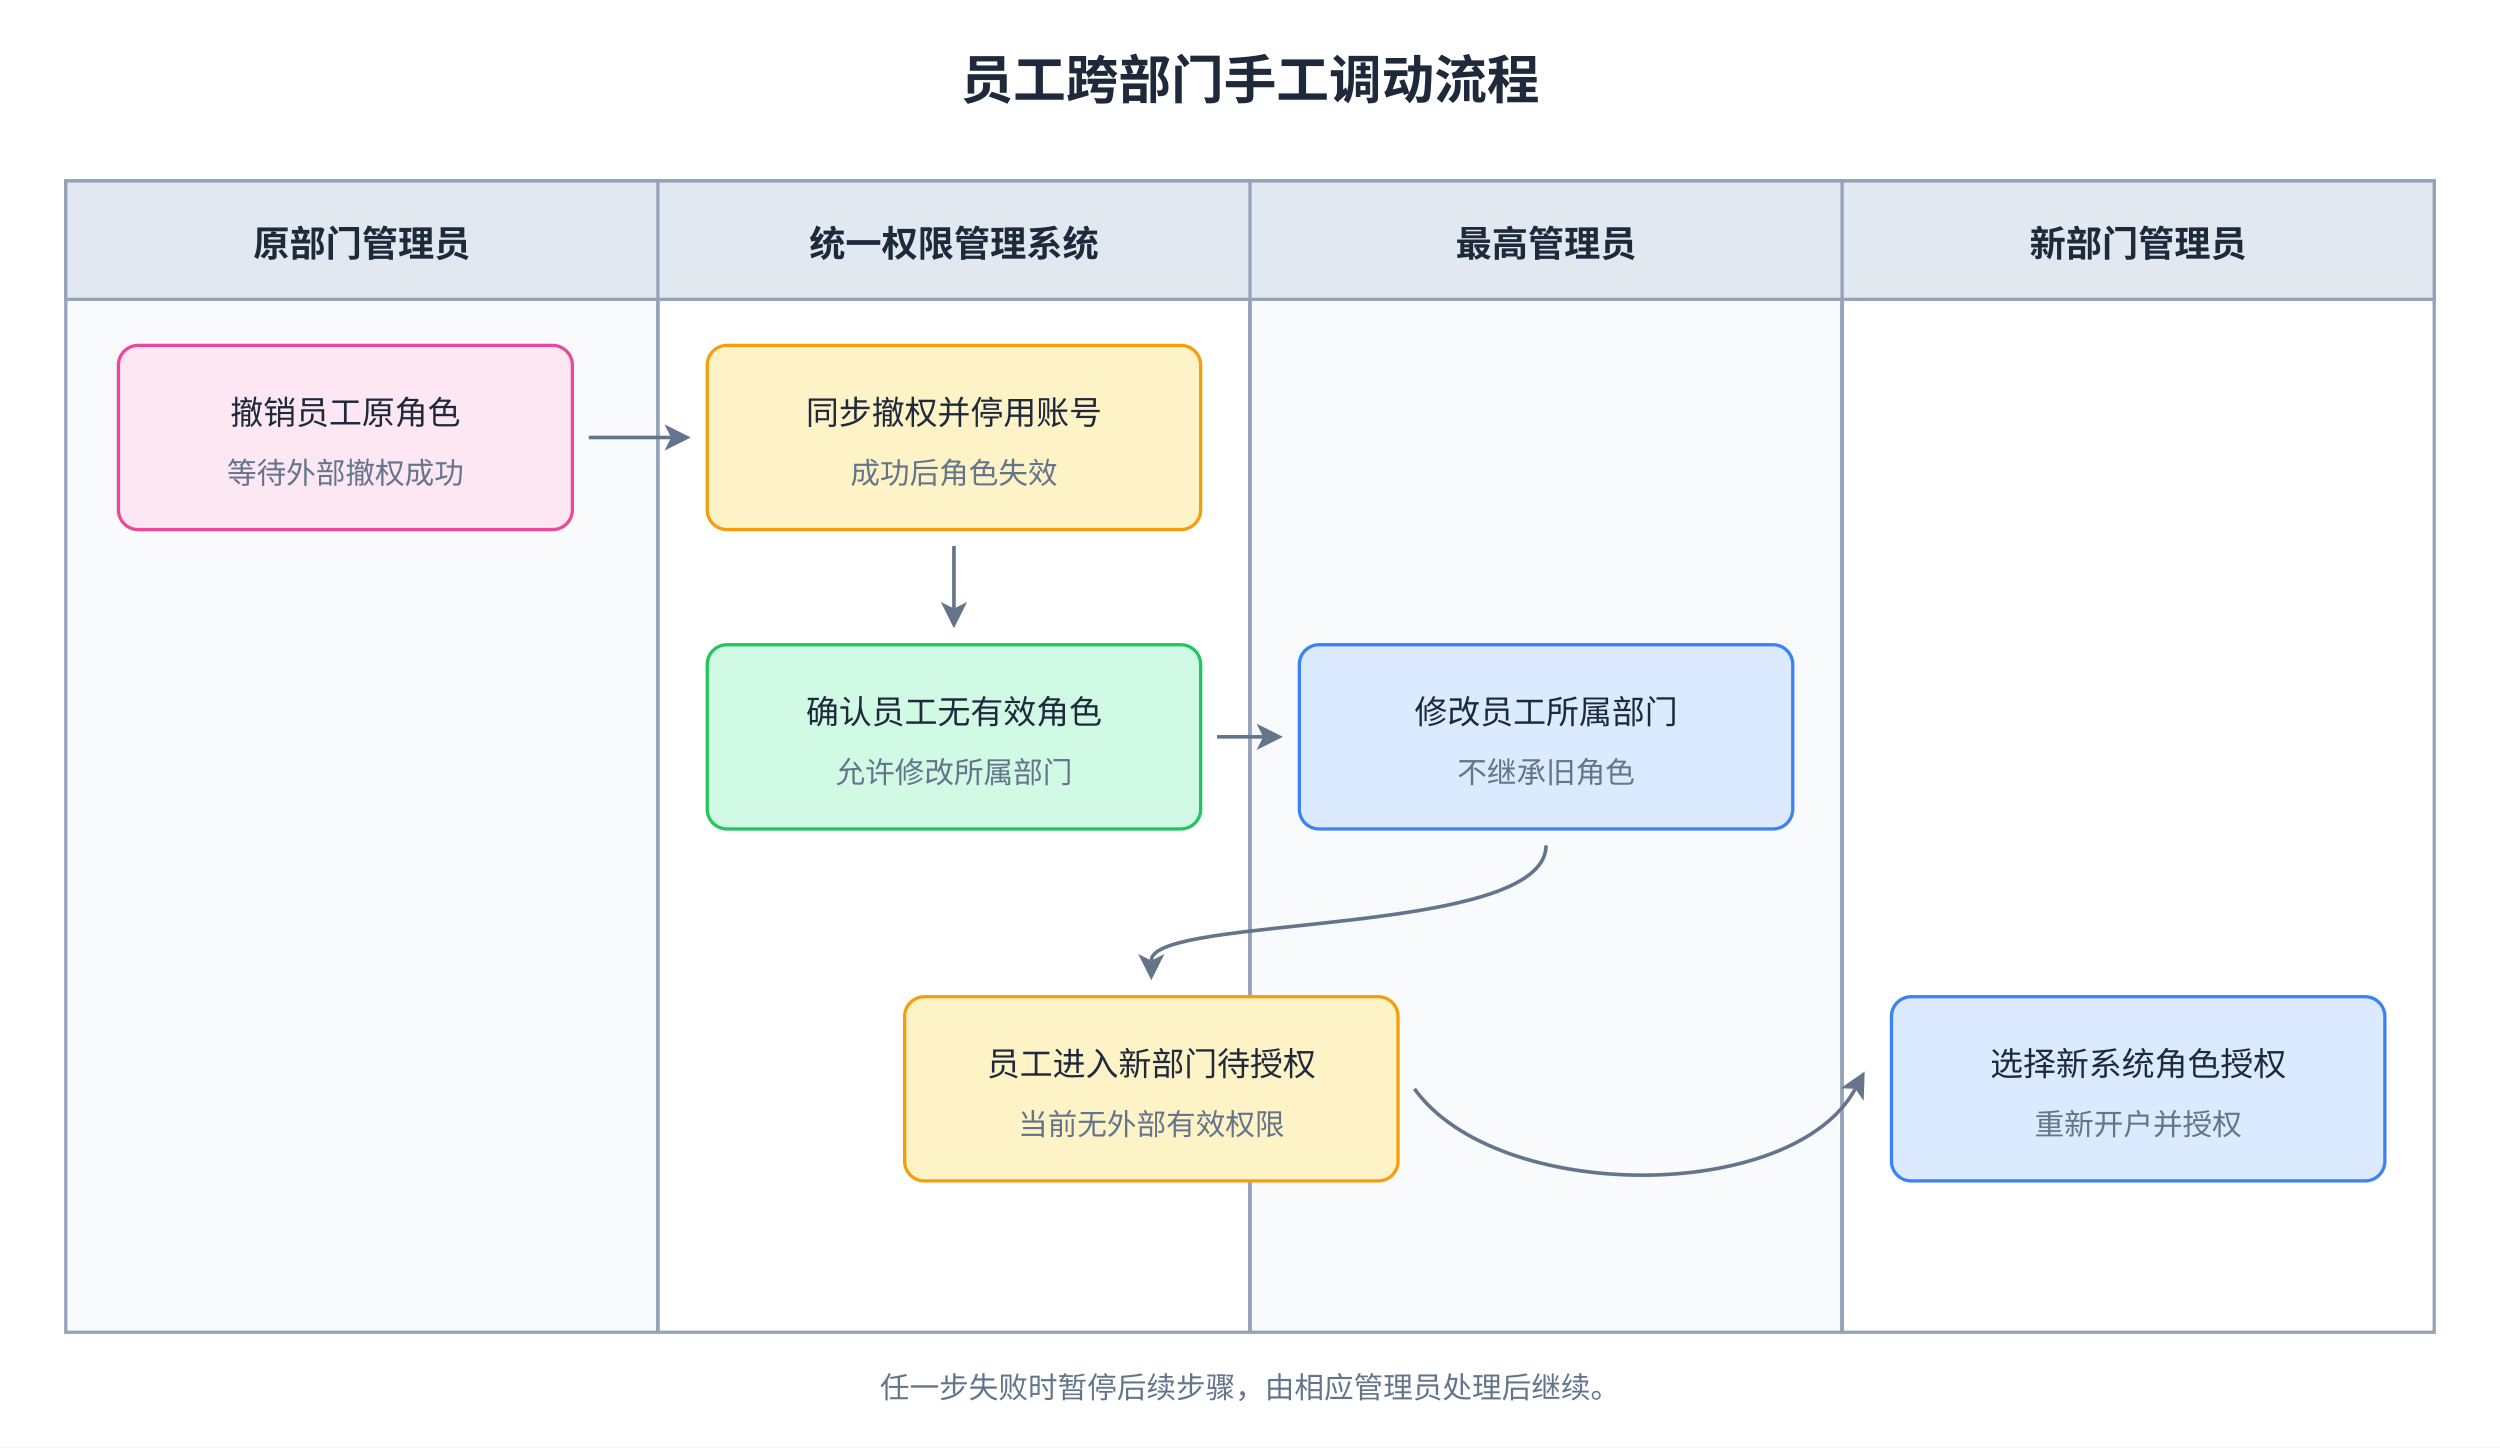
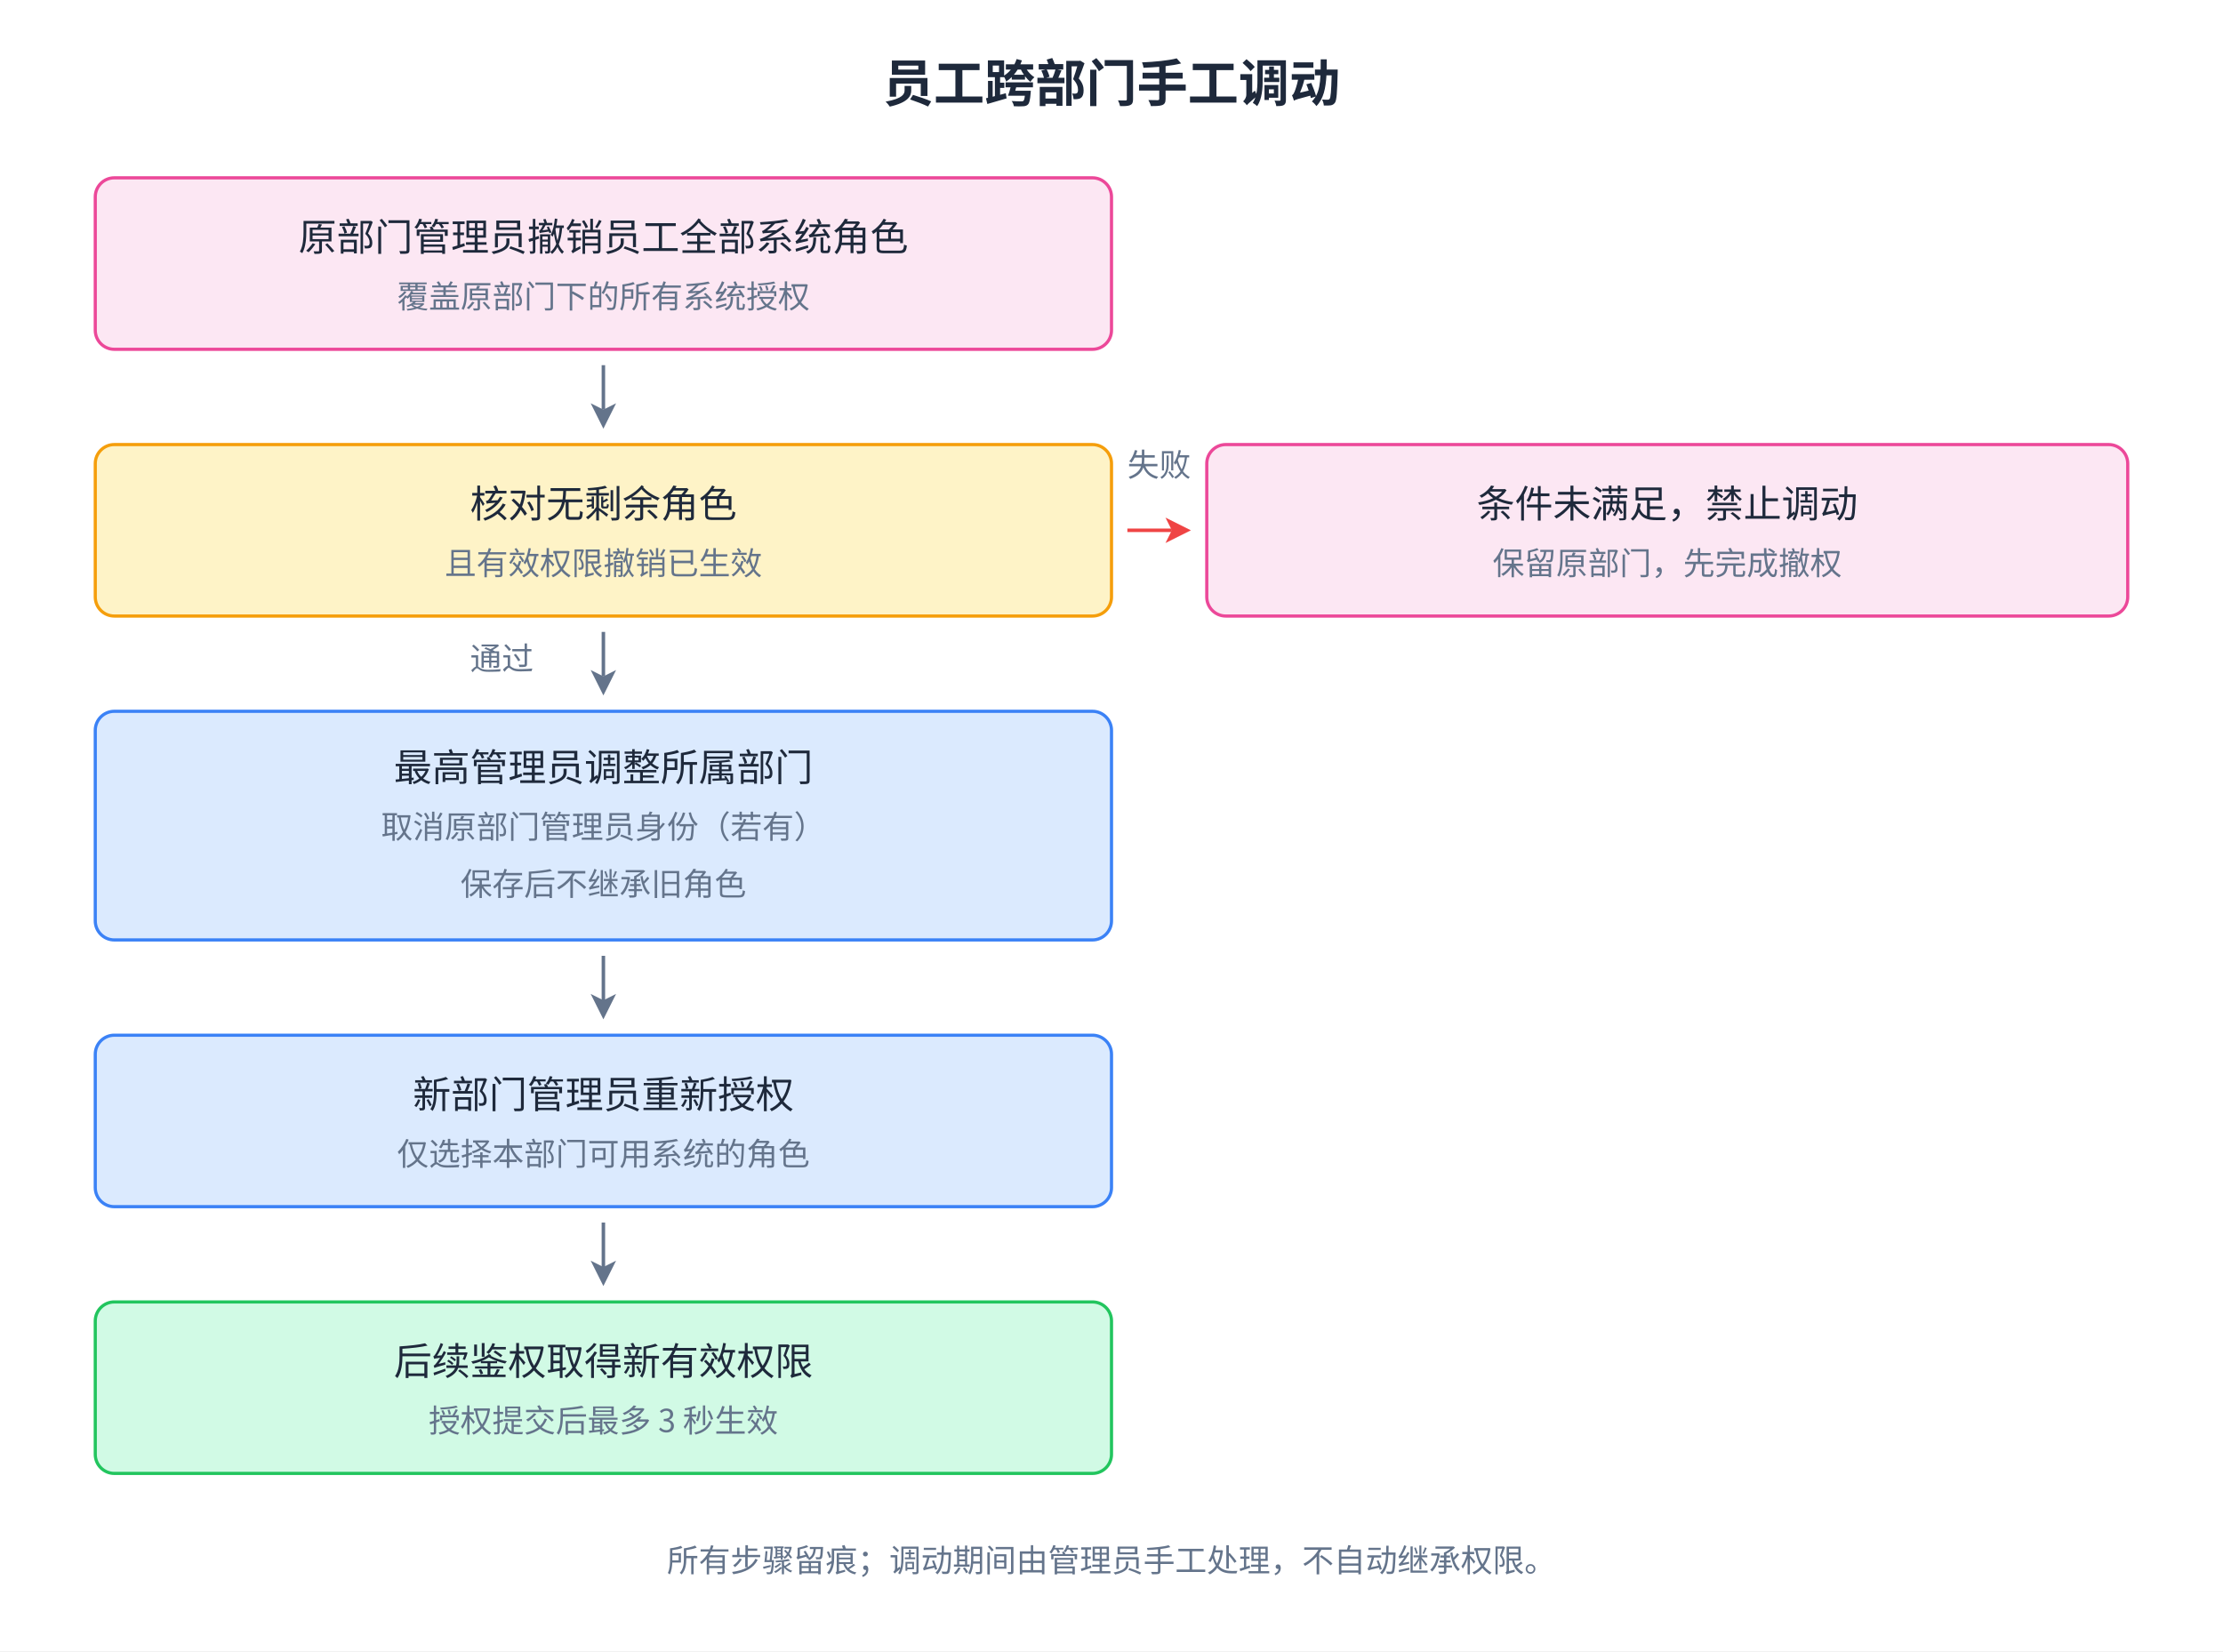
- <svg xmlns="http://www.w3.org/2000/svg" viewBox="0 0 760 440" width="760">
+ <svg xmlns="http://www.w3.org/2000/svg" viewBox="0 0 700 520" width="700" role="img" aria-labelledby="title desc">
  <defs>
    <marker id="arrow" markerWidth="8" markerHeight="8" refX="2" refY="4" orient="auto" markerUnits="userSpaceOnUse">
      <path d="M0,0 L8,4 L0,8 L2,4 z" fill="#64748b" />
    </marker>
+     <marker id="arrow-red" markerWidth="8" markerHeight="8" refX="2" refY="4" orient="auto" markerUnits="userSpaceOnUse">
+       <path d="M0,0 L8,4 L0,8 L2,4 z" fill="#ef4444" />
+     </marker>
  </defs>
  <style>
-     text { font-family: 'PingFang SC', 'Microsoft YaHei', 'Noto Sans CJK SC', system-ui, sans-serif; fill: #1e293b; letter-spacing: 0; }
-     .title { font-size: 16px; font-weight: 600; }
-     .lane { font-size: 11px; font-weight: 600; text-anchor: middle; }
-     .step { font-size: 10px; text-anchor: middle; }
-     .note { font-size: 9px; fill: #64748b; text-anchor: middle; }
+     text { font-family: 'PingFang SC', 'Microsoft YaHei', 'Noto Sans CJK SC', system-ui, sans-serif; fill: #1e293b; }
+     .title { font-size: 16px; font-weight: 600; text-anchor: middle; }
+     .step { font-size: 12px; text-anchor: middle; }
+     .note { font-size: 10px; fill: #64748b; text-anchor: middle; }
    .flow { fill: none; stroke: #64748b; stroke-width: 1.1; marker-end: url(#arrow); }
+     .failure { fill: none; stroke: #ef4444; stroke-width: 1.1; marker-end: url(#arrow-red); }
  </style>
-   <rect width="760" height="440" fill="#ffffff" />
-   <text class="title" x="380" y="30" text-anchor="middle">员工跨部门手工调动流程</text>
-   <rect x="20" y="55" width="180" height="350" fill="#f8fafc" stroke="#94a3b8" />
-   <rect x="200" y="55" width="180" height="350" fill="#ffffff" stroke="#94a3b8" />
-   <rect x="380" y="55" width="180" height="350" fill="#f8fafc" stroke="#94a3b8" />
-   <rect x="560" y="55" width="180" height="350" fill="#ffffff" stroke="#94a3b8" />
-   <rect x="20" y="55" width="720" height="36" fill="#e2e8f0" stroke="#94a3b8" />
-   <line x1="200" y1="55" x2="200" y2="405" stroke="#94a3b8" />
-   <line x1="380" y1="55" x2="380" y2="405" stroke="#94a3b8" />
-   <line x1="560" y1="55" x2="560" y2="405" stroke="#94a3b8" />
-   <text class="lane" x="110" y="78">原部门管理员</text>
-   <text class="lane" x="290" y="78">统一权限管理系统</text>
-   <text class="lane" x="470" y="78">最高管理员</text>
-   <text class="lane" x="650" y="78">新部门管理员</text>
-   <path class="flow" d="M179,133 L204,133" />
-   <path class="flow" d="M290,166 L290,185" />
-   <path class="flow" d="M370,224 L384,224" />
-   <path class="flow" d="M470,257 C470,285 350,278 350,292" />
-   <path class="flow" d="M430,331 C455,366 545,366 564,331" />
-   <rect x="36" y="105" width="138" height="56" rx="6" fill="#fce7f3" stroke="#ec4899" />
-   <text class="step" x="105" y="129">撤销员工原角色</text>
-   <text class="note" x="105" y="147">等待外部撤权成功</text>
-   <rect x="215" y="105" width="150" height="56" rx="6" fill="#fef3c7" stroke="#f59e0b" />
-   <text class="step" x="290" y="129">同步撤权并停用账号</text>
-   <text class="note" x="290" y="147">成功后角色失效</text>
-   <rect x="215" y="196" width="150" height="56" rx="6" fill="#d1fae5" stroke="#22c55e" />
-   <text class="step" x="290" y="220">确认员工无有效角色</text>
-   <text class="note" x="290" y="238">允许修改所属部门</text>
-   <rect x="395" y="196" width="150" height="56" rx="6" fill="#dbeafe" stroke="#3b82f6" />
-   <text class="step" x="470" y="220">修改员工所属部门</text>
-   <text class="note" x="470" y="238">不继承旧角色</text>
-   <rect x="275" y="303" width="150" height="56" rx="6" fill="#fef3c7" stroke="#f59e0b" />
-   <text class="step" x="350" y="327">员工进入新部门待授权</text>
-   <text class="note" x="350" y="345">当前无外部有效权限</text>
-   <rect x="575" y="303" width="150" height="56" rx="6" fill="#dbeafe" stroke="#3b82f6" />
-   <text class="step" x="650" y="327">选择新系统角色授权</text>
-   <text class="note" x="650" y="345">重新开户并授权</text>
-   <text class="note" x="380" y="425">任一步失败时暂停后续步骤，由相应管理员处理后继续。</text>
+   <rect width="700" height="520" fill="#ffffff" />
+   <text class="title" x="350" y="32">员工跨部门手工调动</text>
+   <path class="flow" d="M190,115 L190,129" />
+   <path class="flow" d="M190,199 L190,213" />
+   <path class="flow" d="M190,301 L190,315" />
+   <path class="flow" d="M190,385 L190,399" />
+   <path class="failure" d="M355,167 L369,167" />
+   <rect x="30" y="56" width="320" height="54" rx="6" fill="#fce7f3" stroke="#ec4899" />
+   <text class="step" x="190" y="79">原部门管理员撤销员工全部系统角色</text>
+   <text class="note" x="190" y="97">覆盖原部门下的所有系统授权</text>
+   <rect x="30" y="140" width="320" height="54" rx="6" fill="#fef3c7" stroke="#f59e0b" />
+   <text class="step" x="190" y="163">核对无剩余角色</text>
+   <text class="note" x="190" y="181">且有效权限撤销已生效</text>
+   <rect x="30" y="224" width="320" height="72" rx="6" fill="#dbeafe" stroke="#3b82f6" />
+   <text class="step" x="190" y="246">最高管理员调整所属部门</text>
+   <text class="note" x="190" y="264">取消原部门管理员身份（若有）</text>
+   <text class="note" x="190" y="282">保存后不继承旧角色</text>
+   <rect x="30" y="326" width="320" height="54" rx="6" fill="#dbeafe" stroke="#3b82f6" />
+   <text class="step" x="190" y="349">新部门管理员重新授权</text>
+   <text class="note" x="190" y="367">仅选择本部门可用系统的角色</text>
+   <rect x="30" y="410" width="320" height="54" rx="6" fill="#d1fae5" stroke="#22c55e" />
+   <text class="step" x="190" y="433">后续鉴权取得新有效权限</text>
+   <text class="note" x="190" y="451">授权提交后最多 3 秒生效</text>
+   <rect x="380" y="140" width="290" height="54" rx="6" fill="#fce7f3" stroke="#ec4899" />
+   <text class="step" x="525" y="163">条件未满足，禁止调动</text>
+   <text class="note" x="525" y="181">保留原部门，先完成撤权</text>
+   <text class="note" x="158" y="211">通过</text>
+   <text class="note" x="365" y="150">失败</text>
+   <text class="note" x="350" y="495">所有步骤留痕；调动期间由管理员手工处理，不自动继承权限。</text>
</svg>
